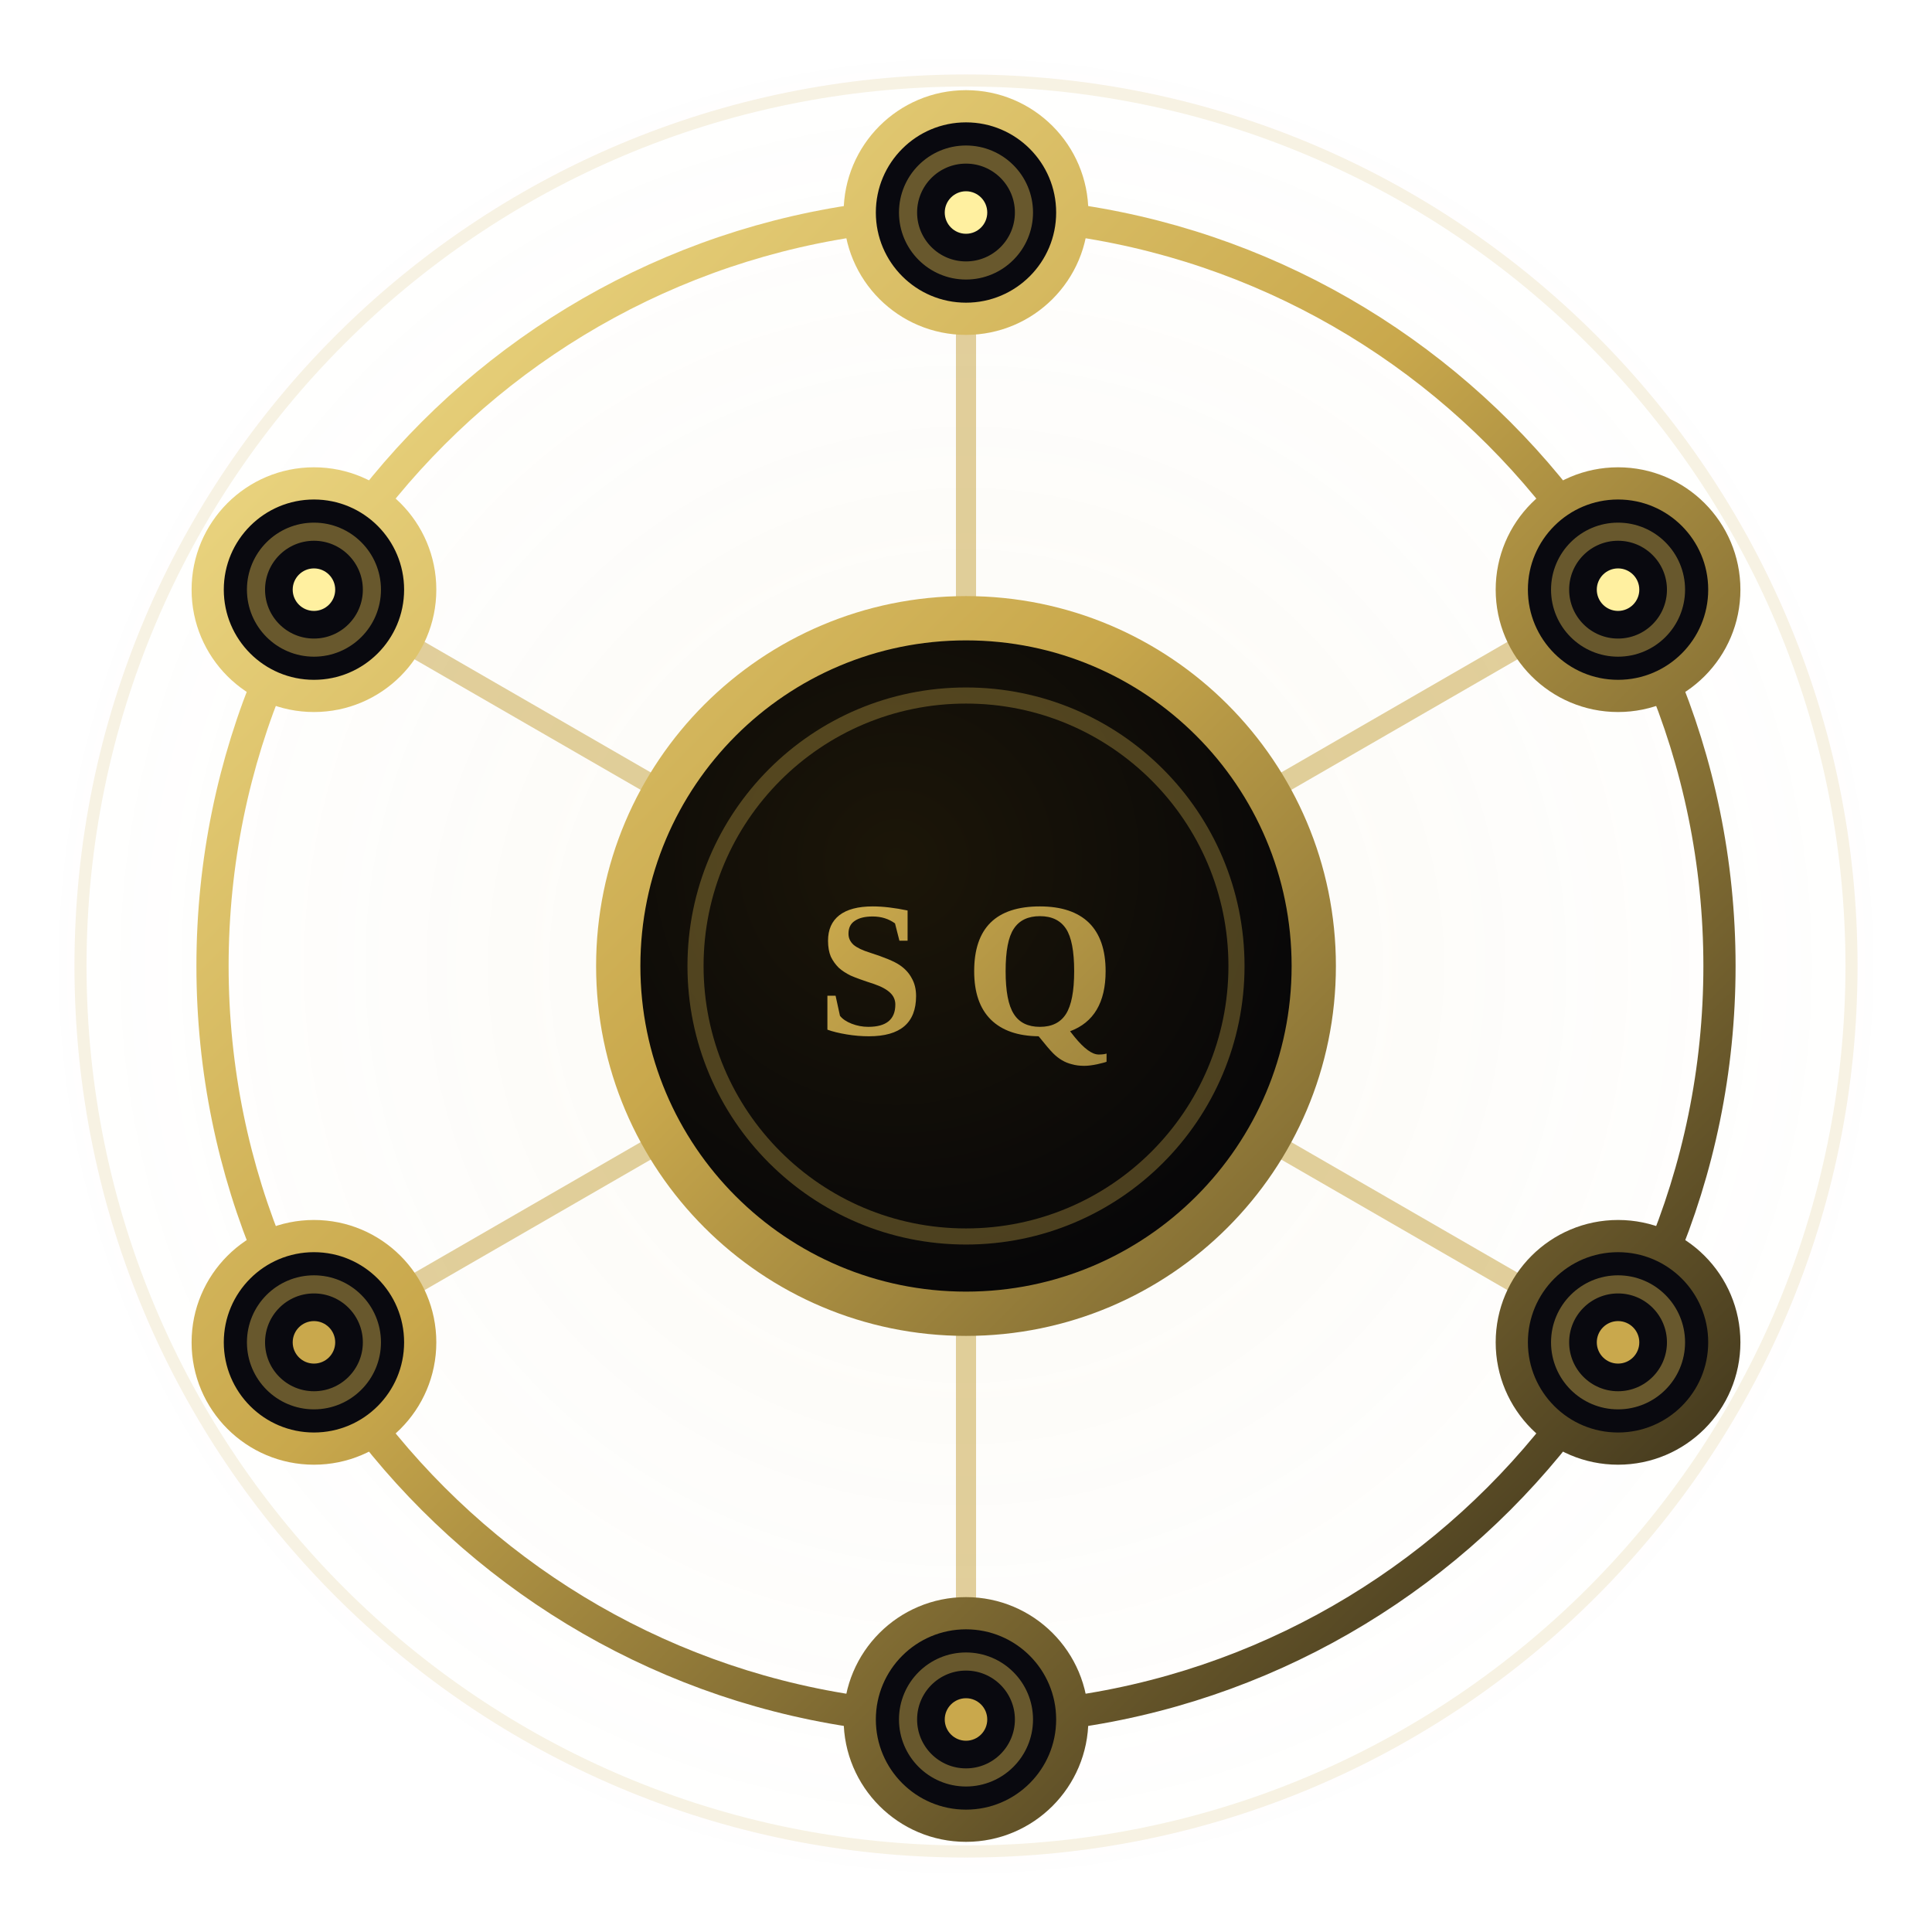
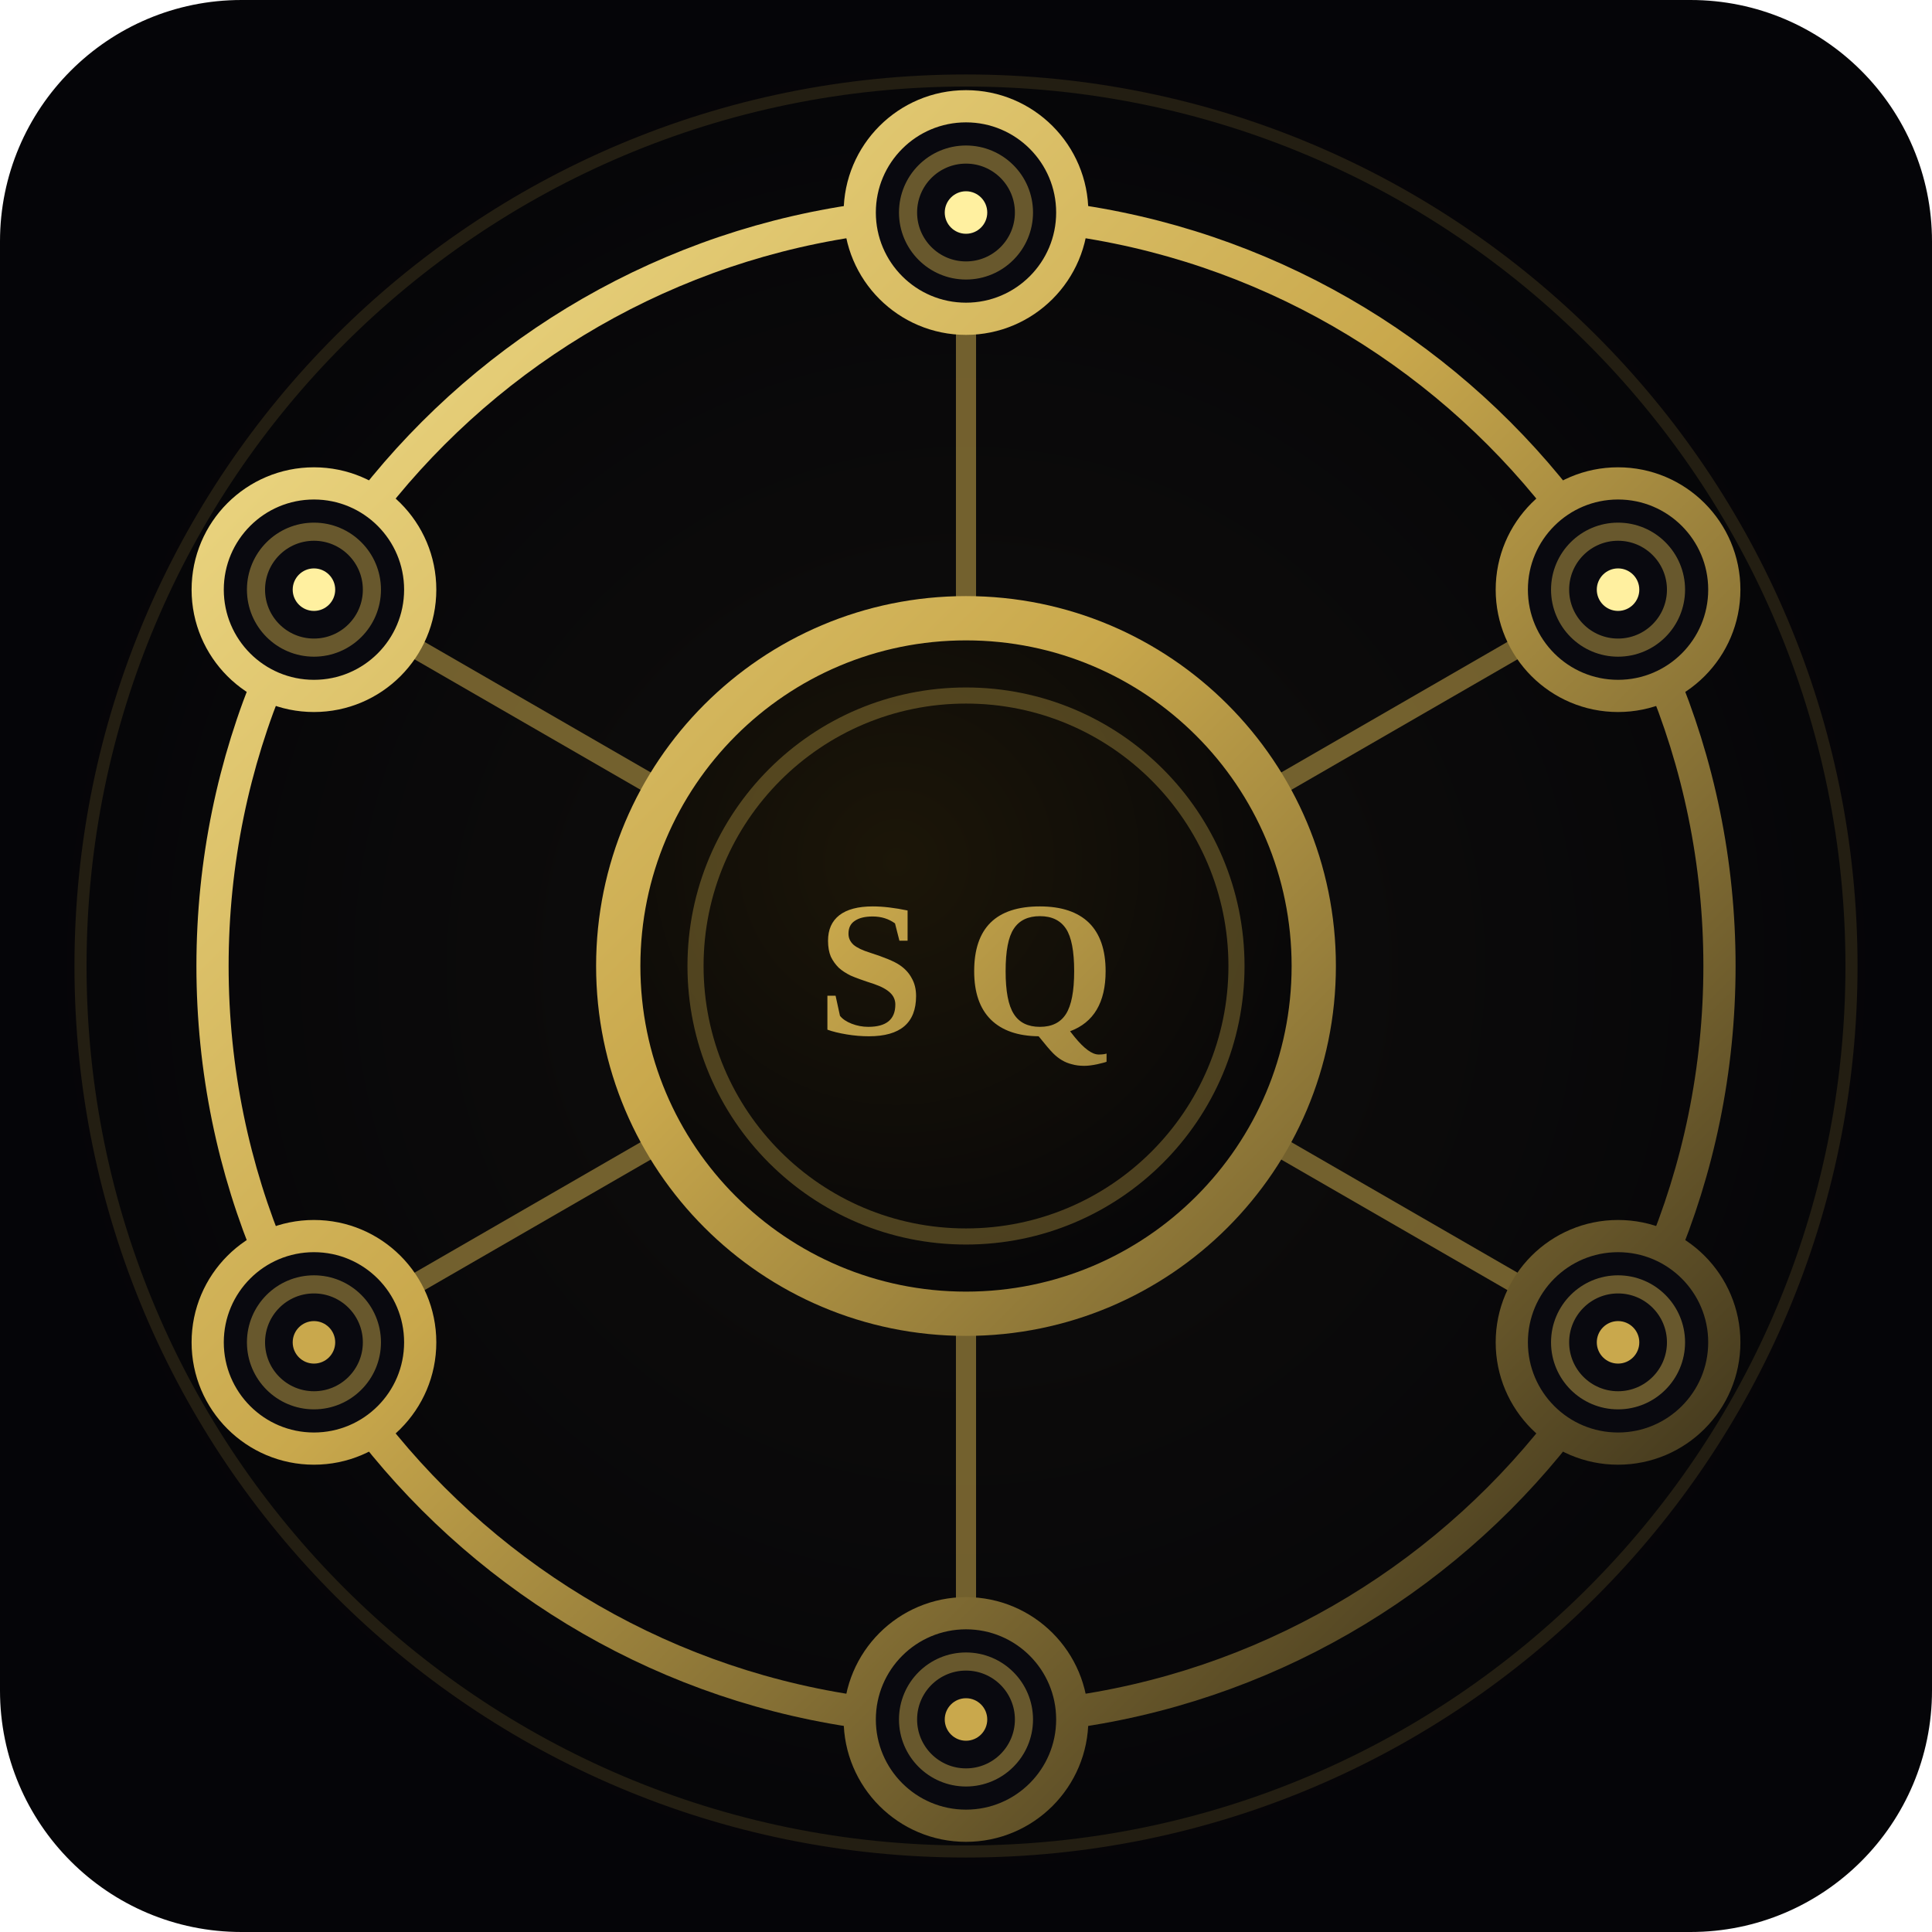
<svg xmlns="http://www.w3.org/2000/svg" width="96" height="96" viewBox="0 0 96 96" fill="none">
+   <rect x="0" y="0" width="96" height="96" rx="12" fill="#050508" />
  <defs>
    <radialGradient id="hubBg" cx="40%" cy="35%" r="70%">
      <stop offset="0%" stop-color="#1c1608" />
      <stop offset="100%" stop-color="#050508" />
    </radialGradient>
    <linearGradient id="acGrad" x1="0" y1="0" x2="96" y2="96" gradientUnits="userSpaceOnUse">
      <stop offset="0%" stop-color="#fff0a0" />
      <stop offset="45%" stop-color="#c9a84c" />
      <stop offset="100%" stop-color="#050508" />
    </linearGradient>
    <radialGradient id="bgGlow" cx="50%" cy="50%" r="50%">
      <stop offset="0%" stop-color="#c9a84c" stop-opacity="0.06" />
      <stop offset="100%" stop-color="#c9a84c" stop-opacity="0" />
    </radialGradient>
  </defs>
  <circle cx="48" cy="48" r="47" fill="url(#bgGlow)" />
  <circle cx="48" cy="48" r="44" fill="none" stroke="#c9a84c" stroke-width="0.6" stroke-opacity="0.15" />
  <circle cx="48" cy="48" r="37.44" fill="none" stroke="url(#acGrad)" stroke-width="1.6" />
  <line x1="48" y1="48" x2="48" y2="10.56" stroke="#c9a84c" stroke-width="1" stroke-opacity="0.55" />
  <line x1="48" y1="48" x2="80.4" y2="29.3" stroke="#c9a84c" stroke-width="1" stroke-opacity="0.55" />
  <line x1="48" y1="48" x2="80.4" y2="66.7" stroke="#c9a84c" stroke-width="1" stroke-opacity="0.55" />
  <line x1="48" y1="48" x2="48" y2="85.44" stroke="#c9a84c" stroke-width="1" stroke-opacity="0.55" />
  <line x1="48" y1="48" x2="15.6" y2="66.7" stroke="#c9a84c" stroke-width="1" stroke-opacity="0.55" />
  <line x1="48" y1="48" x2="15.6" y2="29.3" stroke="#c9a84c" stroke-width="1" stroke-opacity="0.55" />
  <circle cx="48" cy="10.56" r="5.280" fill="#09090f" stroke="url(#acGrad)" stroke-width="1.6" />
  <circle cx="48" cy="10.56" r="2.88" fill="none" stroke="#c9a84c" stroke-width="0.9" stroke-opacity="0.5" />
  <circle cx="48" cy="10.56" r="1.056" fill="#fff0a0" />
  <circle cx="80.4" cy="29.3" r="5.280" fill="#09090f" stroke="url(#acGrad)" stroke-width="1.6" />
  <circle cx="80.4" cy="29.3" r="2.88" fill="none" stroke="#c9a84c" stroke-width="0.9" stroke-opacity="0.5" />
  <circle cx="80.4" cy="29.3" r="1.056" fill="#fff0a0" />
  <circle cx="80.4" cy="66.7" r="5.280" fill="#09090f" stroke="url(#acGrad)" stroke-width="1.6" />
  <circle cx="80.4" cy="66.7" r="2.88" fill="none" stroke="#c9a84c" stroke-width="0.9" stroke-opacity="0.5" />
  <circle cx="80.4" cy="66.7" r="1.056" fill="#c9a84c" />
  <circle cx="48" cy="85.44" r="5.280" fill="#09090f" stroke="url(#acGrad)" stroke-width="1.6" />
  <circle cx="48" cy="85.44" r="2.88" fill="none" stroke="#c9a84c" stroke-width="0.9" stroke-opacity="0.5" />
  <circle cx="48" cy="85.44" r="1.056" fill="#c9a84c" />
  <circle cx="15.6" cy="66.7" r="5.280" fill="#09090f" stroke="url(#acGrad)" stroke-width="1.6" />
  <circle cx="15.6" cy="66.7" r="2.88" fill="none" stroke="#c9a84c" stroke-width="0.9" stroke-opacity="0.5" />
  <circle cx="15.6" cy="66.7" r="1.056" fill="#c9a84c" />
  <circle cx="15.6" cy="29.3" r="5.280" fill="#09090f" stroke="url(#acGrad)" stroke-width="1.6" />
  <circle cx="15.6" cy="29.3" r="2.88" fill="none" stroke="#c9a84c" stroke-width="0.9" stroke-opacity="0.5" />
  <circle cx="15.6" cy="29.3" r="1.056" fill="#fff0a0" />
  <circle cx="48" cy="48" r="17.28" fill="url(#hubBg)" stroke="url(#acGrad)" stroke-width="2.2" />
  <circle cx="48" cy="48" r="13.44" fill="none" stroke="#c9a84c" stroke-width="0.8" stroke-opacity="0.35" />
  <text x="48" y="51.4" text-anchor="middle" font-family="Georgia, 'Times New Roman', serif" font-size="9.6" font-weight="700" fill="url(#acGrad)" letter-spacing="2">SQ</text>
</svg>
